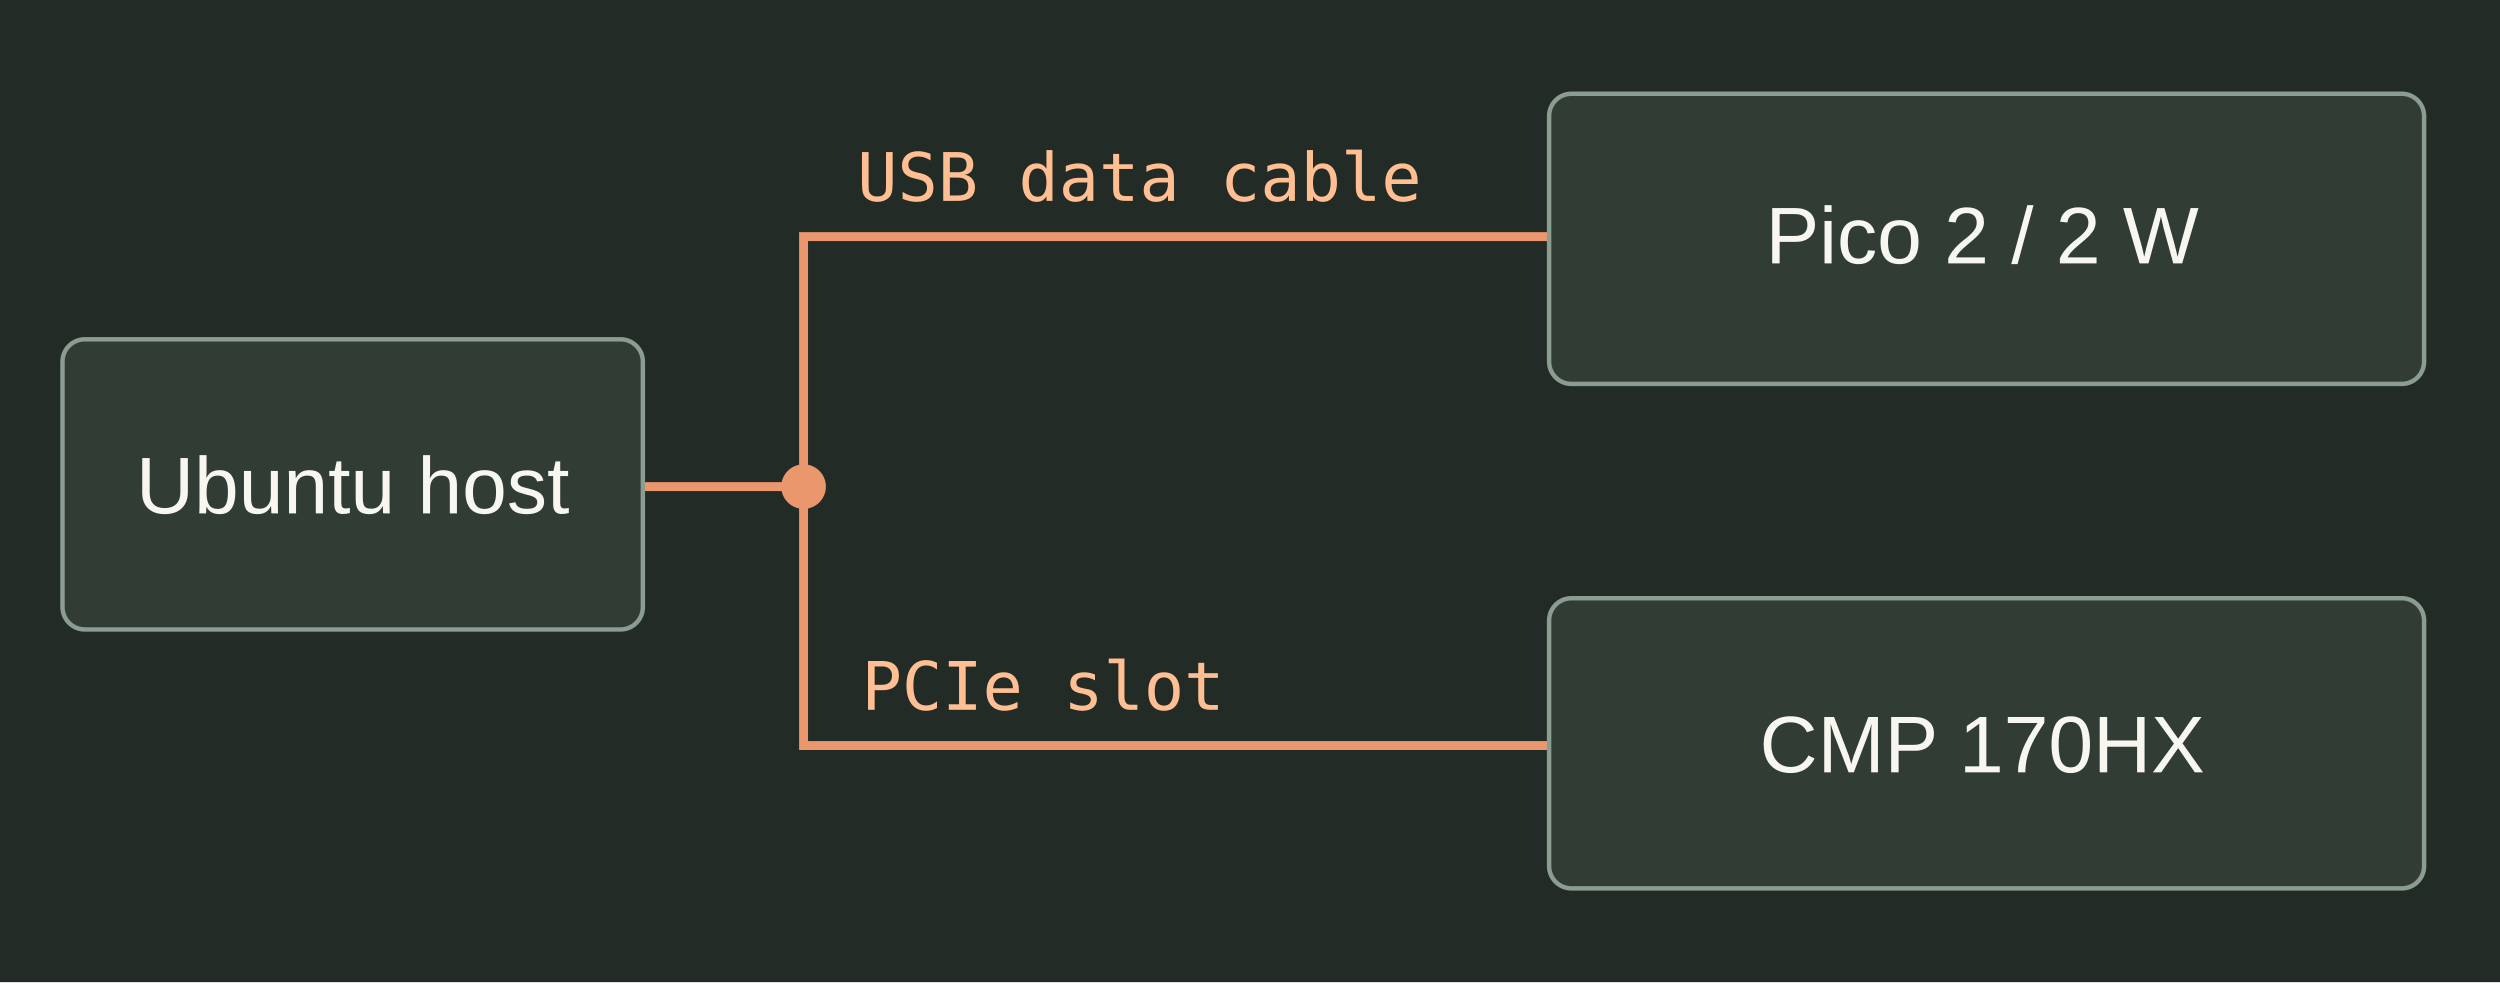
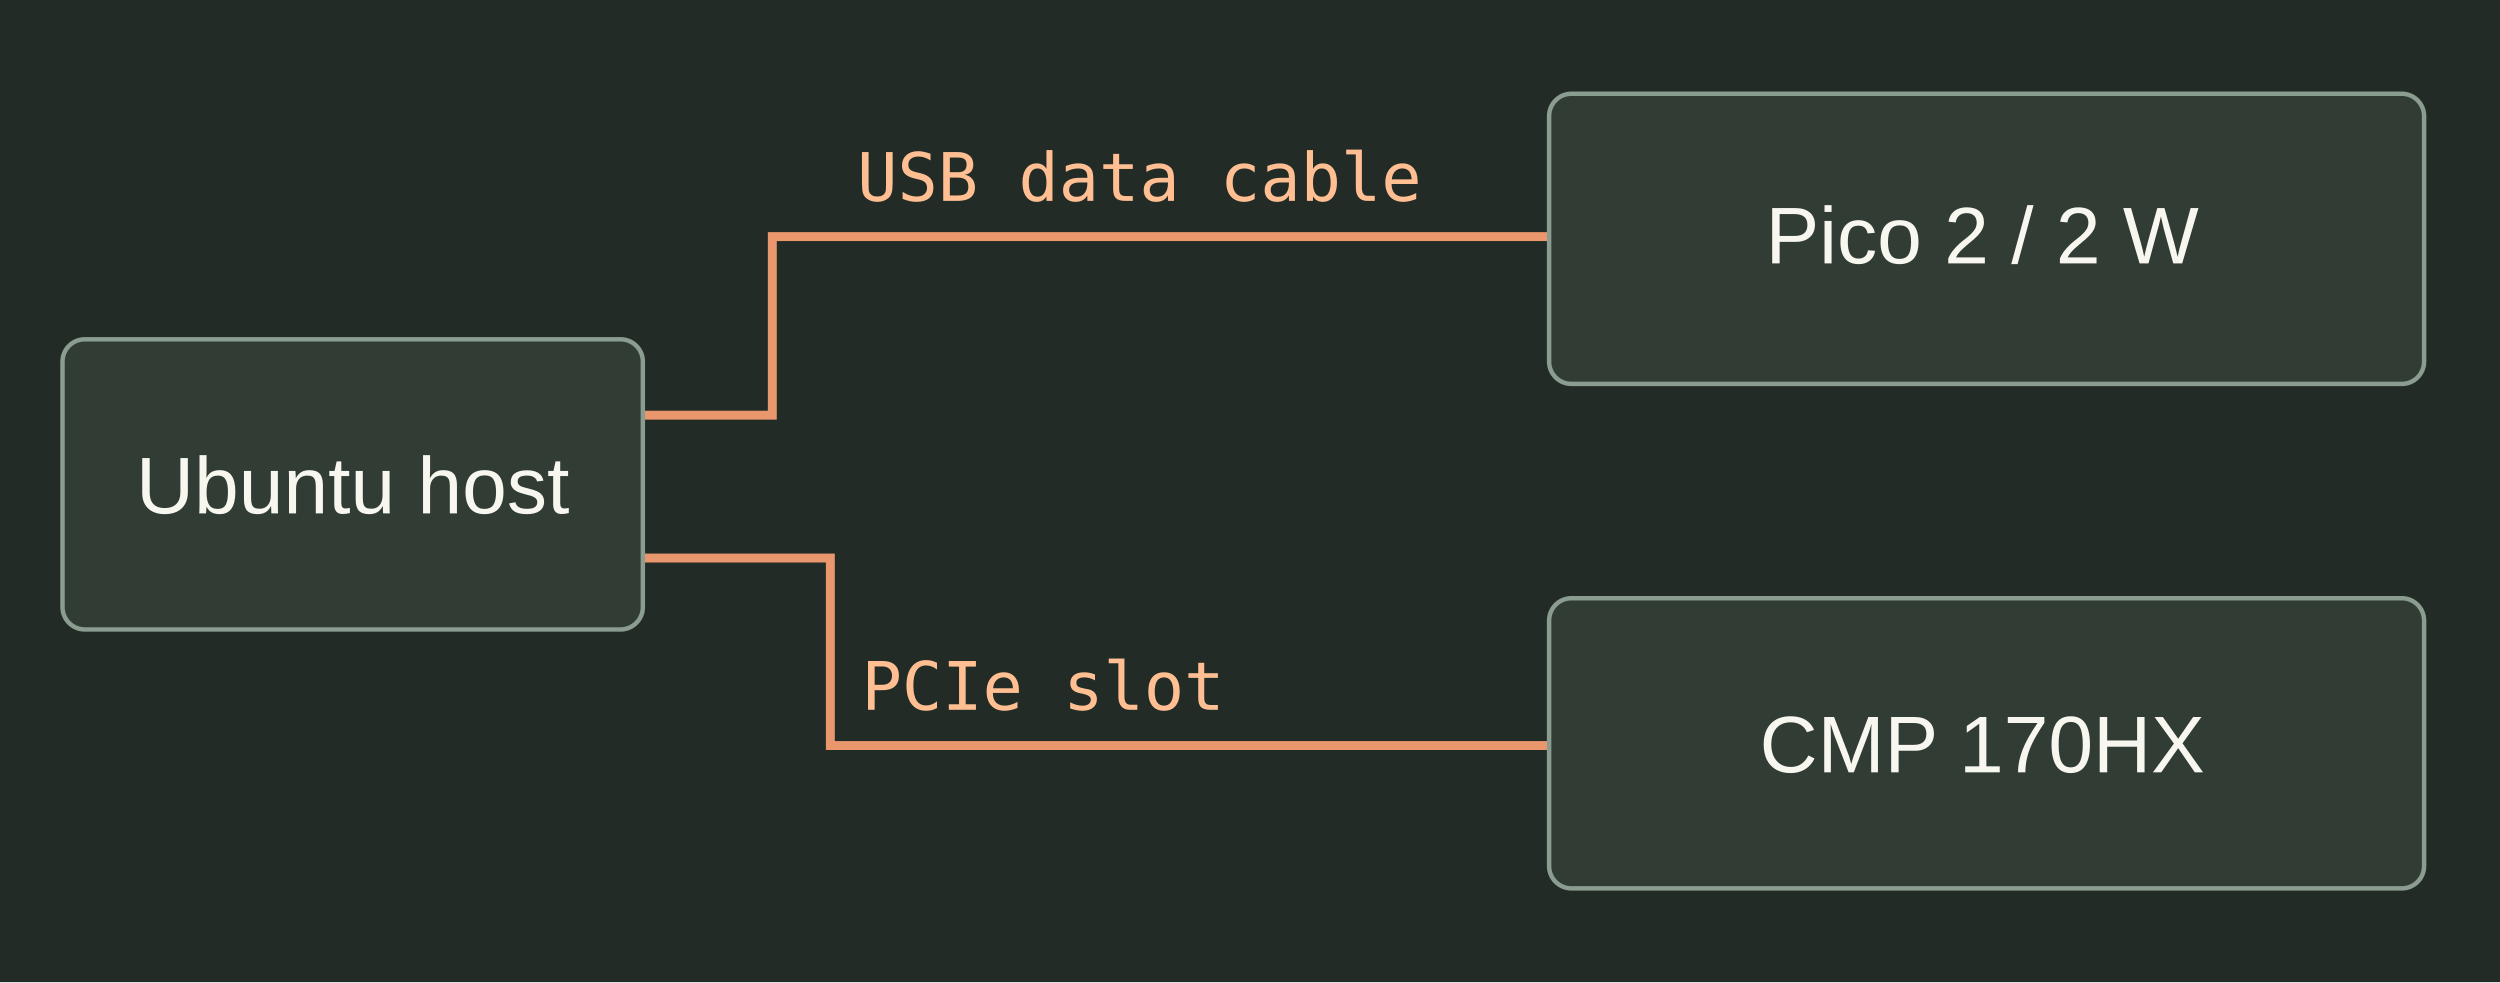
<svg xmlns="http://www.w3.org/2000/svg" viewBox="0 0 560 220">
  <rect width="560" height="220" fill="#222b25" />
  <g stroke="#eb976d" fill="none" stroke-width="2">
-     <path d="M144 109h36V53h167M180 109v58h167" />
-     <circle cx="180" cy="109" r="4" fill="#eb976d" />
+     <path d="M144 93h29V53h174M144 125h42v42h161" />
  </g>
  <g fill="#313c35" stroke="#8b9c90">
    <rect x="14" y="76" width="130" height="65" rx="5" />
    <rect x="347" y="21" width="196" height="65" rx="5" />
    <rect x="347" y="134" width="196" height="65" rx="5" />
  </g>
  <g font-family="Arial,sans-serif" fill="#f7f7f0" font-size="18" text-anchor="middle">
    <text x="79" y="115">Ubuntu host</text>
    <text x="444" y="59">Pico 2 / 2 W</text>
    <text x="444" y="173">CMP 170HX</text>
  </g>
  <g fill="#ffbf93" font-family="monospace" font-size="15">
    <text x="192" y="45">USB data cable</text>
    <text x="193" y="159">PCIe slot</text>
  </g>
</svg>
